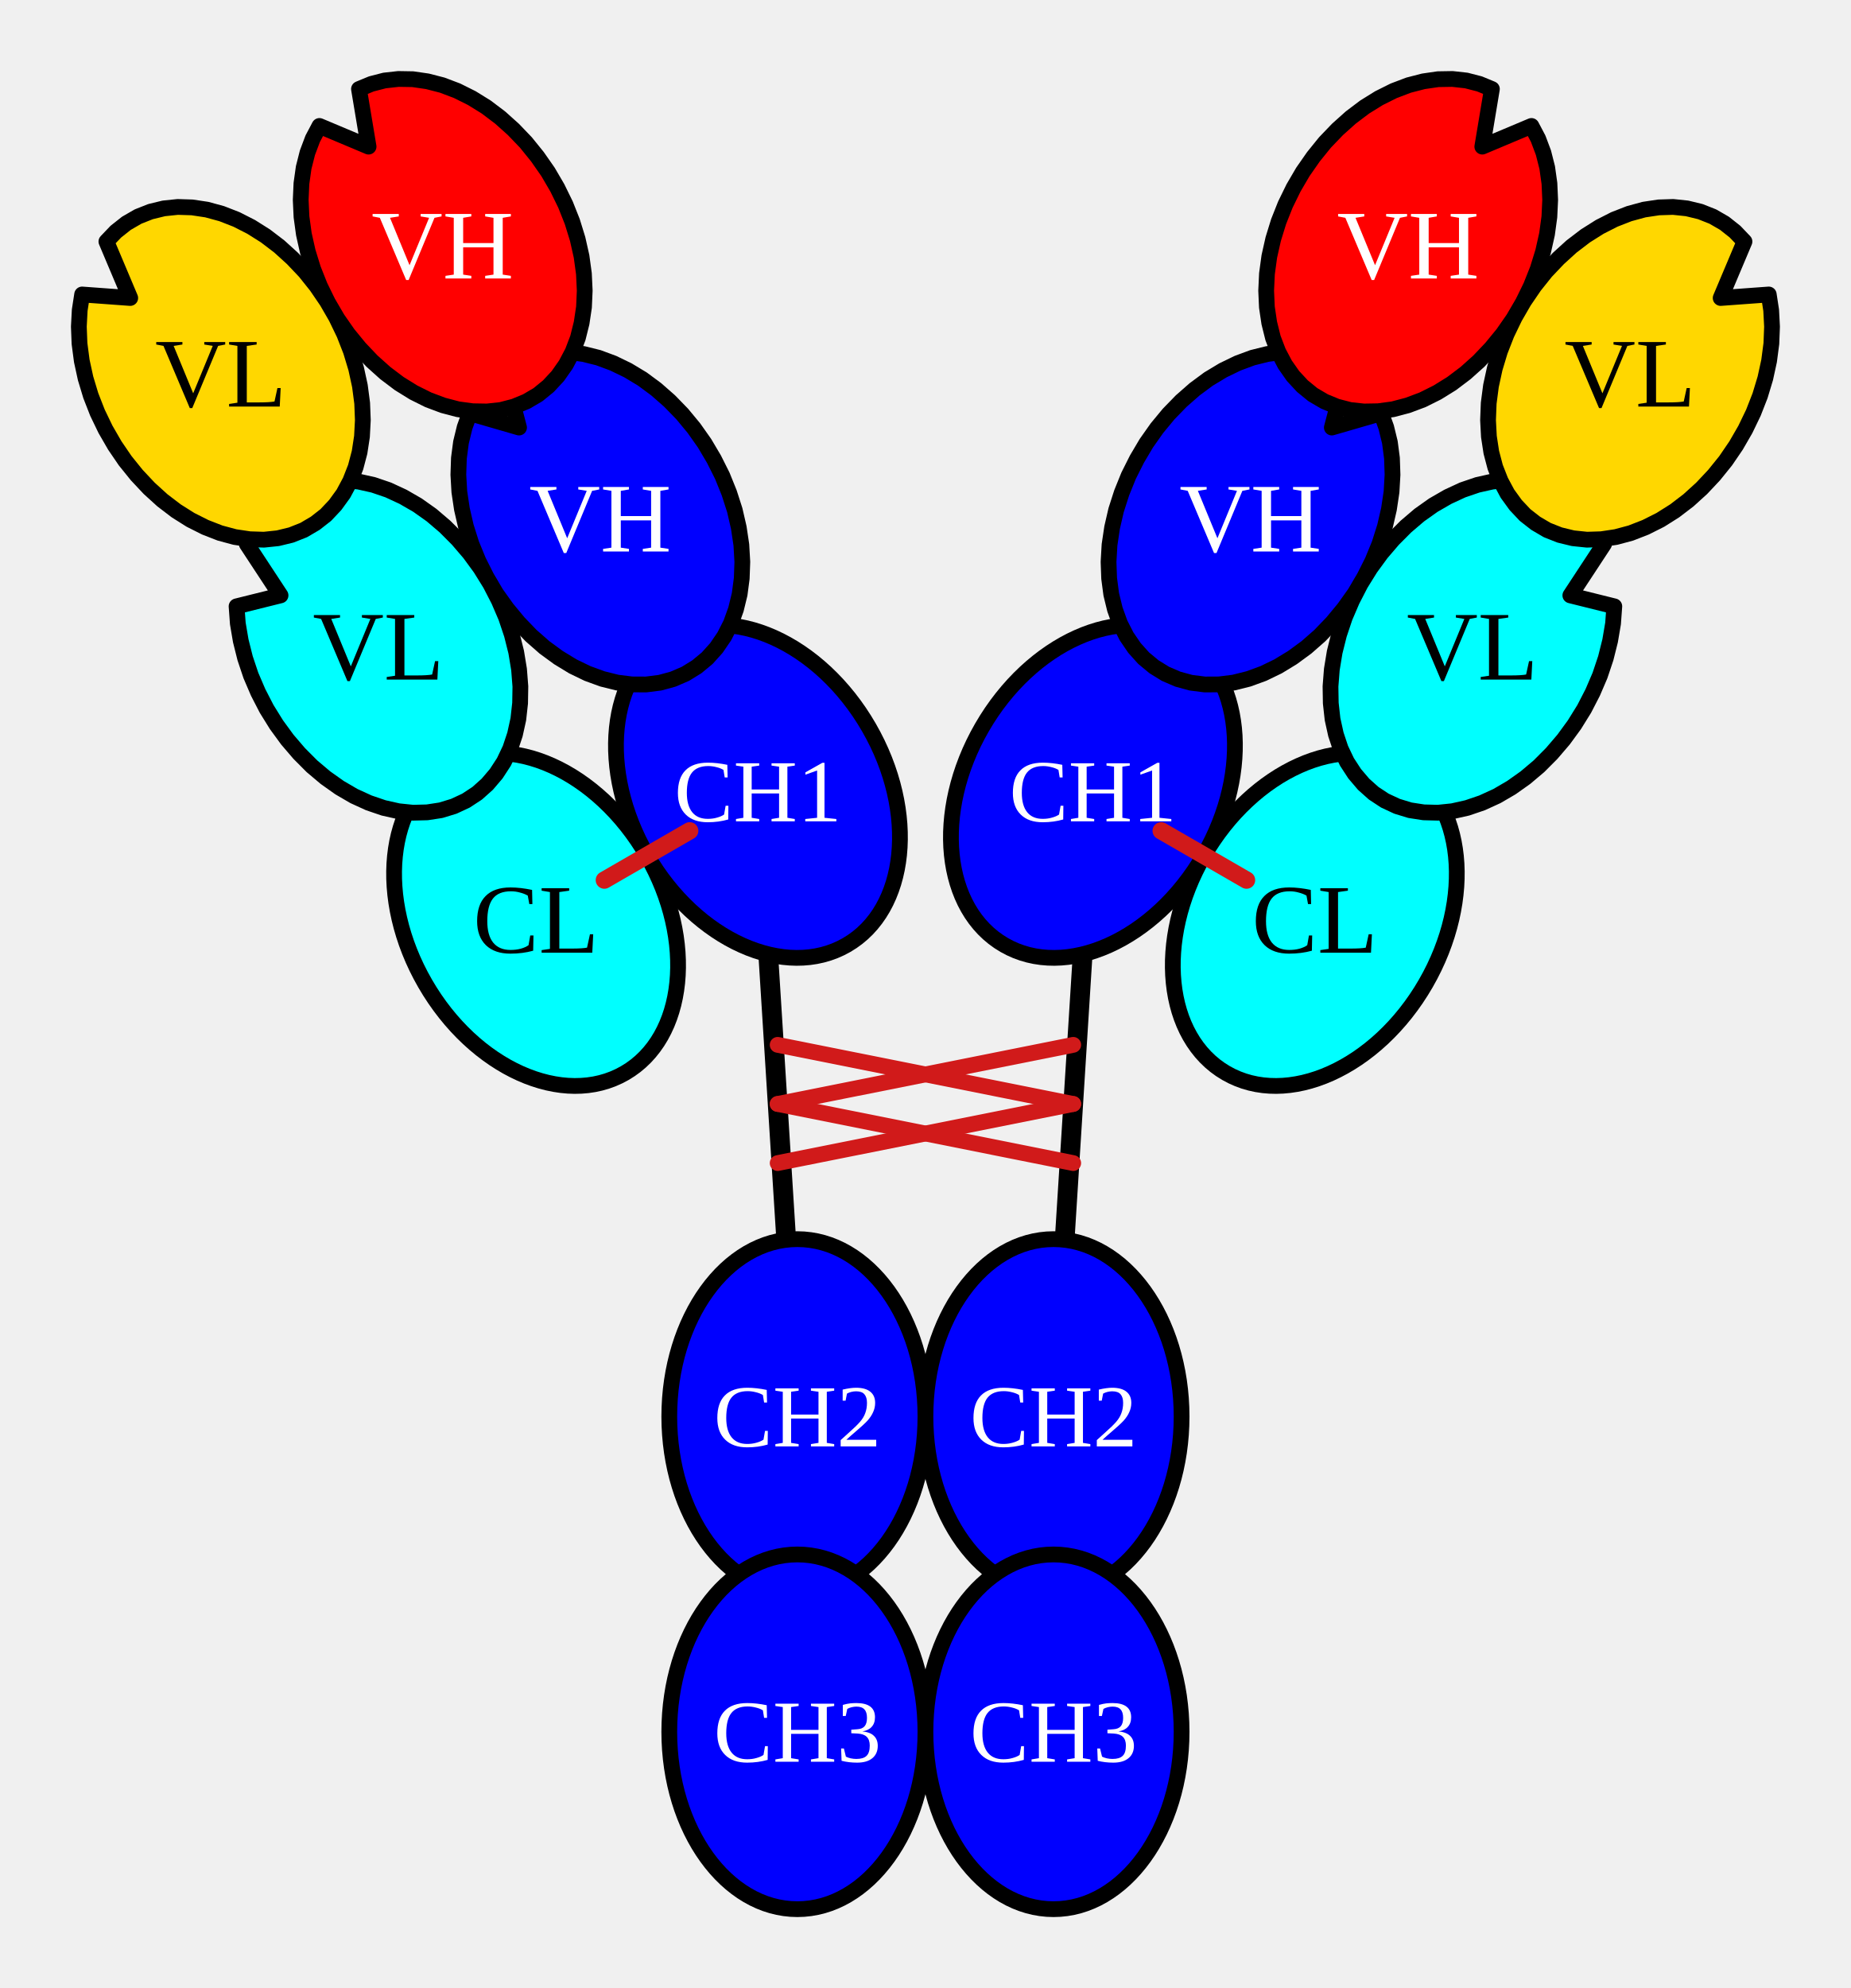
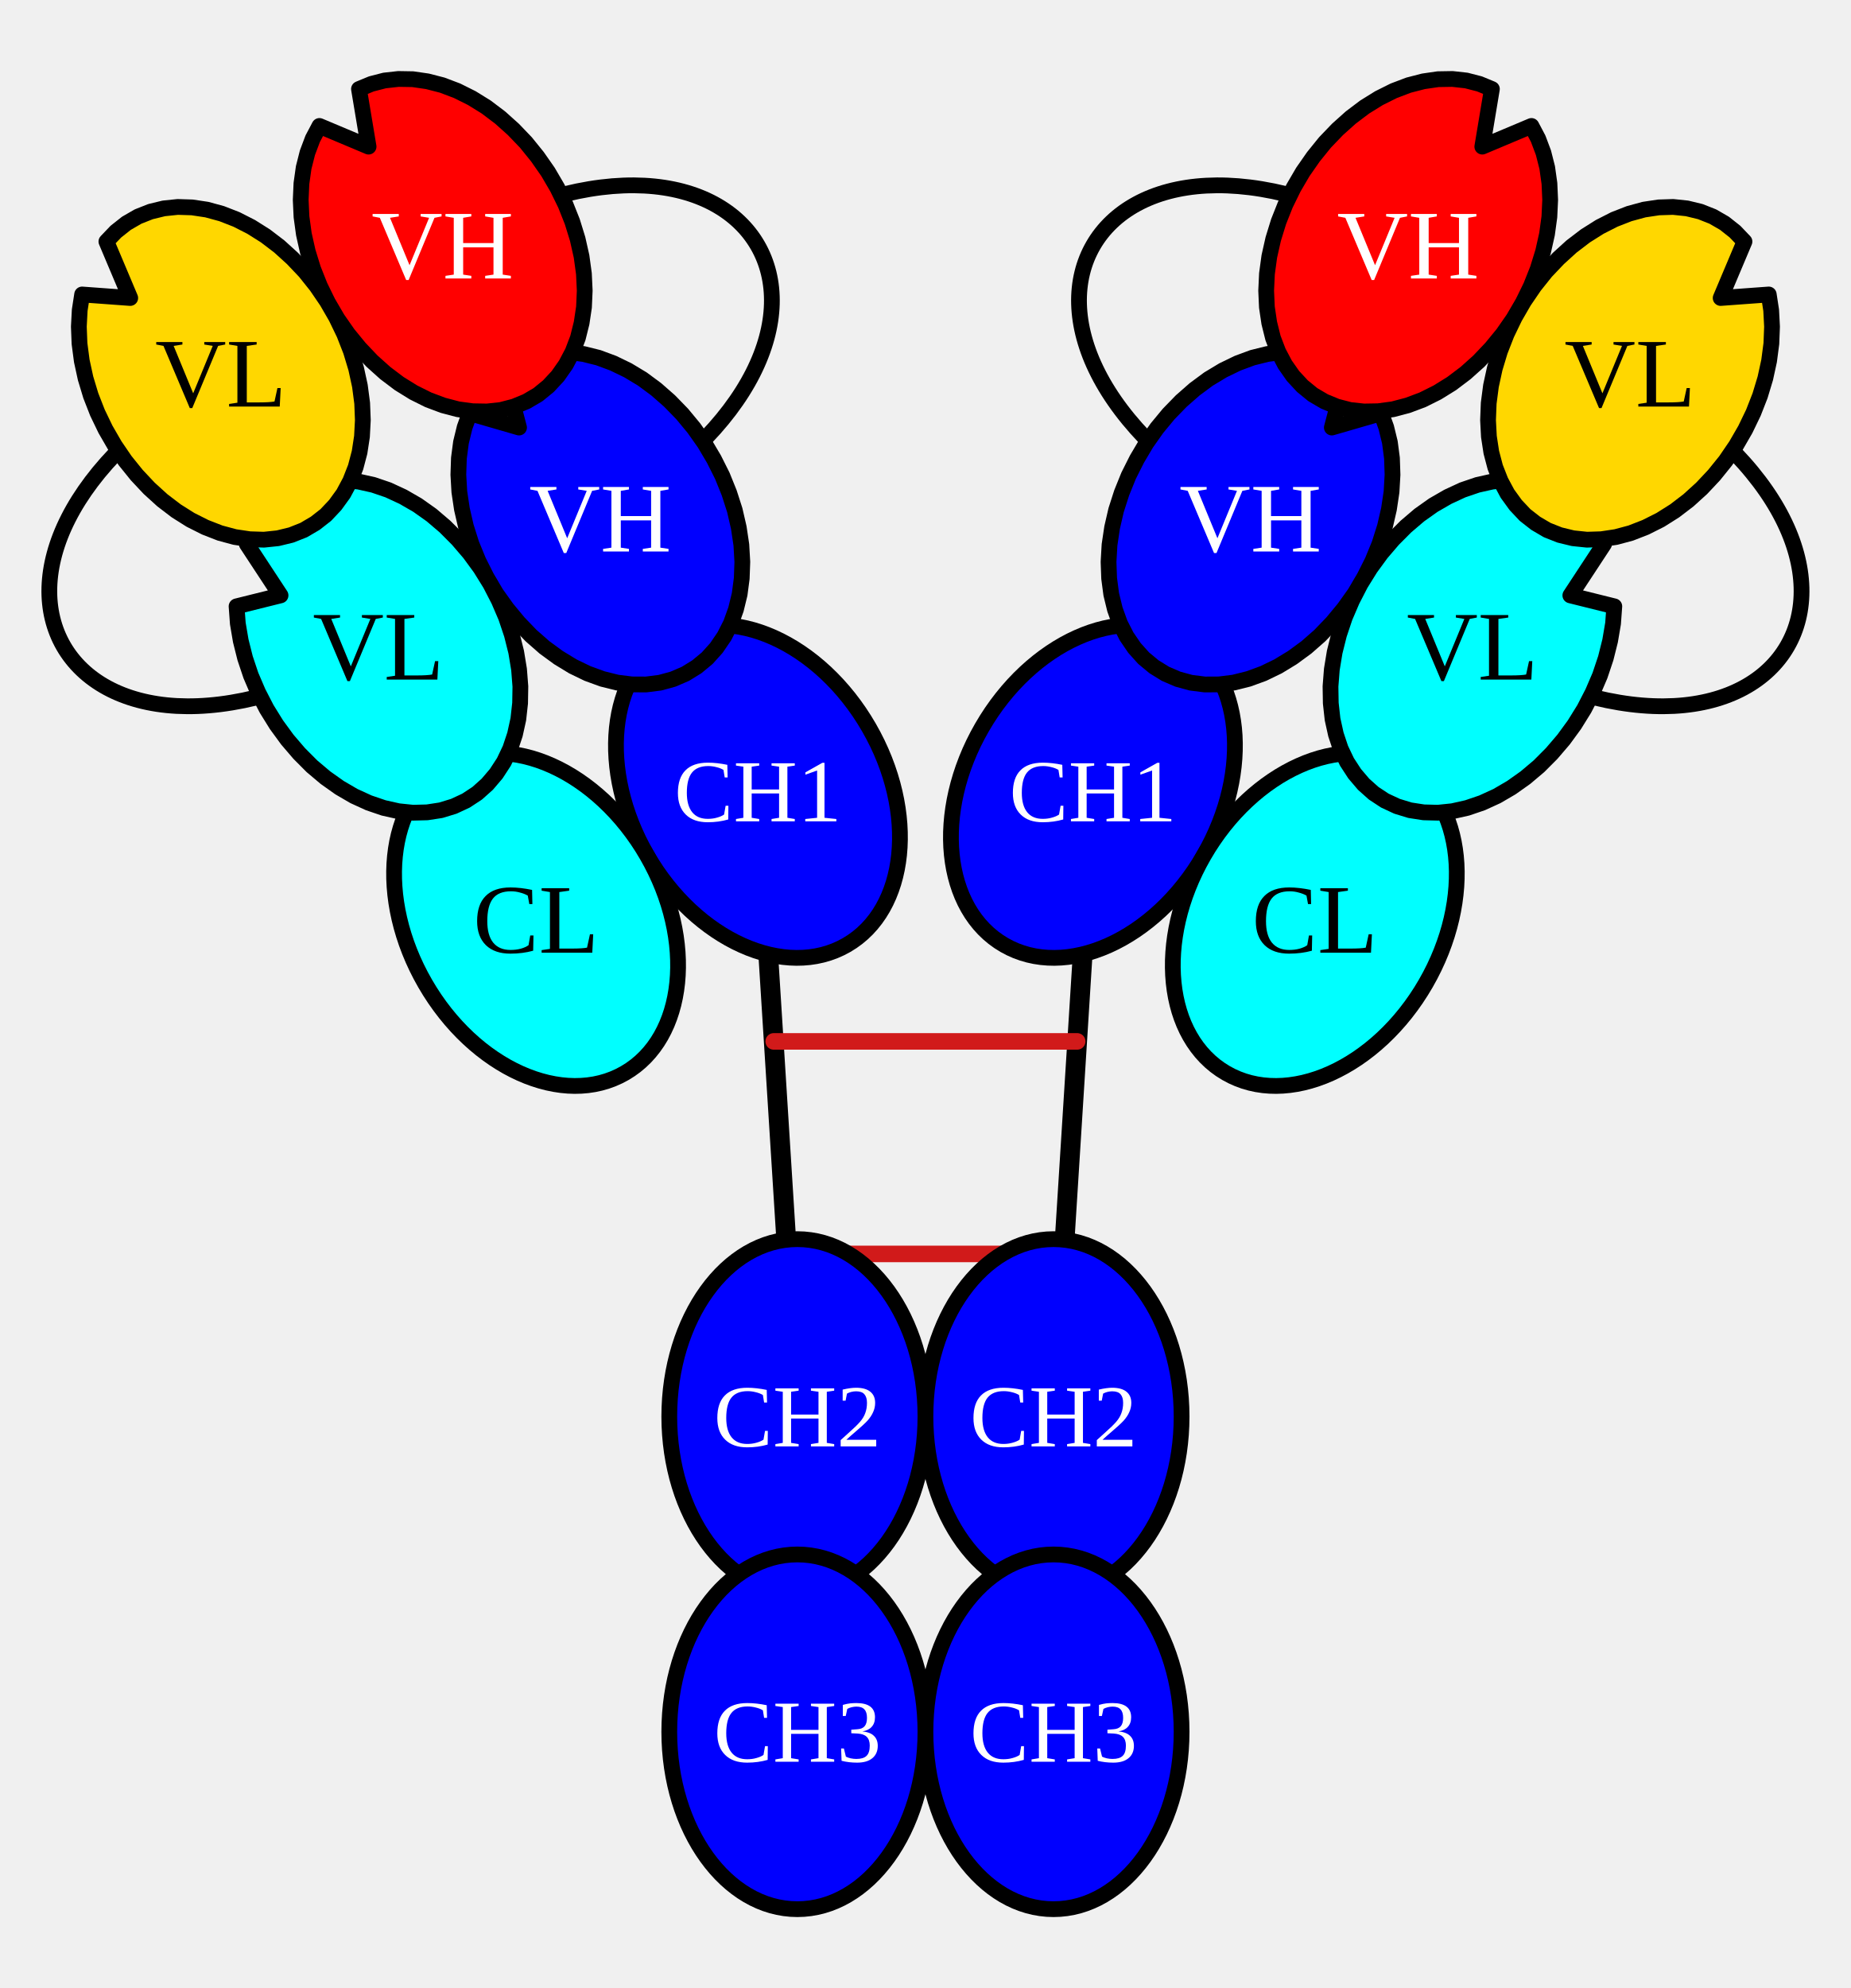
<svg xmlns="http://www.w3.org/2000/svg" width="281.79" height="302.64" viewBox="0 0 281.79 302.64">
  <g transform="translate(140.9,164.64) scale(1.5)">
-     <path d="M -49 -84.87 Q -51.53 -64.93 -33 -57.16" fill="none" stroke="#000000" stroke-width="1.6" stroke-linecap="round" />
    <line x1="-17" y1="-29.44" x2="-13" y2="34" stroke="#000000" stroke-width="2" stroke-linecap="round" />
-     <path d="M -71.52 -71.87 Q -74.05 -51.93 -55.52 -44.16" fill="none" stroke="#000000" stroke-width="1.6" stroke-linecap="round" />
-     <path d="M 49 -84.87 Q 30.47 -77.09 33 -57.16" fill="none" stroke="#000000" stroke-width="1.6" stroke-linecap="round" />
    <line x1="17" y1="-29.44" x2="13" y2="34" stroke="#000000" stroke-width="2" stroke-linecap="round" />
-     <path d="M 71.52 -71.87 Q 52.99 -64.09 55.52 -44.16" fill="none" stroke="#000000" stroke-width="1.6" stroke-linecap="round" />
-     <line x1="-15" y1="-3.72" x2="15" y2="2.28" stroke="#D11A1A" stroke-width="1.6" stroke-linecap="round" />
-     <line x1="-15" y1="2.28" x2="15" y2="-3.72" stroke="#D11A1A" stroke-width="1.6" stroke-linecap="round" />
-     <line x1="-15" y1="2.28" x2="15" y2="8.28" stroke="#D11A1A" stroke-width="1.6" stroke-linecap="round" />
-     <line x1="-15" y1="8.28" x2="15" y2="2.28" stroke="#D11A1A" stroke-width="1.6" stroke-linecap="round" />
+     <path d="M -49 -84.87 C -17.04 -103.32 -1.04 -75.61 -33 -57.16" fill="none" stroke="#000000" stroke-width="1.6" stroke-linecap="round" />
+     <path d="M -71.52 -71.87 C -103.47 -53.42 -87.47 -25.71 -55.52 -44.16" fill="none" stroke="#000000" stroke-width="1.6" stroke-linecap="round" />
+     <path d="M 49 -84.87 C 17.04 -103.32 1.04 -75.61 33 -57.16" fill="none" stroke="#000000" stroke-width="1.6" stroke-linecap="round" />
+     <path d="M 71.52 -71.87 C 103.47 -53.42 87.47 -25.71 55.52 -44.16" fill="none" stroke="#000000" stroke-width="1.6" stroke-linecap="round" />
+     <line x1="-15.4" y1="-4.07" x2="15.4" y2="-4.07" stroke="#D11A1A" stroke-width="1.68" stroke-linecap="round" />
+     <line x1="-14.04" y1="17.5" x2="14.04" y2="17.5" stroke="#D11A1A" stroke-width="1.68" stroke-linecap="round" />
    <g transform="translate(-13,34) rotate(0)">
      <ellipse rx="13" ry="18" fill="#0000FF" stroke="#000000" stroke-width="1.6" />
      <text x="0" y="0" font-size="9" font-family="'Times New Roman', Times, serif" fill="#FFFFFF" text-anchor="middle" dominant-baseline="central" transform="rotate(0 0 0)">CH2</text>
    </g>
    <g transform="translate(13,34) rotate(0)">
      <ellipse rx="13" ry="18" fill="#0000FF" stroke="#000000" stroke-width="1.6" />
      <text x="0" y="0" font-size="9" font-family="'Times New Roman', Times, serif" fill="#FFFFFF" text-anchor="middle" dominant-baseline="central" transform="rotate(0 0 0)">CH2</text>
    </g>
    <g transform="translate(-13,66) rotate(0)">
      <ellipse rx="13" ry="18" fill="#0000FF" stroke="#000000" stroke-width="1.6" />
      <text x="0" y="0" font-size="9" font-family="'Times New Roman', Times, serif" fill="#FFFFFF" text-anchor="middle" dominant-baseline="central" transform="rotate(0 0 0)">CH3</text>
    </g>
    <g transform="translate(13,66) rotate(0)">
      <ellipse rx="13" ry="18" fill="#0000FF" stroke="#000000" stroke-width="1.6" />
      <text x="0" y="0" font-size="9" font-family="'Times New Roman', Times, serif" fill="#FFFFFF" text-anchor="middle" dominant-baseline="central" transform="rotate(0 0 0)">CH3</text>
    </g>
    <g transform="translate(-17,-29.44) rotate(-30)">
      <ellipse rx="13" ry="18" fill="#0000FF" stroke="#000000" stroke-width="1.6" />
      <text x="0" y="0" font-size="9" font-family="'Times New Roman', Times, serif" fill="#FFFFFF" text-anchor="middle" dominant-baseline="central" transform="rotate(30 0 0)">CH1</text>
    </g>
    <g transform="translate(-39.52,-16.44) rotate(-30)">
      <ellipse rx="13" ry="18" fill="#00FFFF" stroke="#000000" stroke-width="1.6" />
      <text x="0" y="0" font-size="10" font-family="'Times New Roman', Times, serif" fill="#000000" text-anchor="middle" dominant-baseline="central" transform="rotate(30 0 0)">CL</text>
    </g>
    <g transform="translate(-33,-57.16) rotate(-30)">
      <path d="M -0.94 -17.95 L 0.42 -17.99 L 1.77 -17.83 L 3.11 -17.48 L 4.41 -16.93 L 5.67 -16.2 L 6.86 -15.29 L 7.98 -14.21 L 9 -12.98 L 9.93 -11.61 L 10.76 -10.11 L 11.46 -8.5 L 12.04 -6.79 L 12.49 -5.01 L 12.8 -3.18 L 12.97 -1.31 L 12.99 0.57 L 12.88 2.45 L 12.62 4.3 L 12.23 6.11 L 11.7 7.84 L 11.05 9.49 L 10.27 11.04 L 9.38 12.46 L 8.39 13.75 L 7.3 14.89 L 6.14 15.87 L 4.91 16.67 L 3.62 17.29 L 2.3 17.72 L 0.95 17.95 L -0.41 17.99 L -1.77 17.83 L -3.1 17.48 L -4.41 16.93 L -5.66 16.2 L -6.85 15.3 L -7.97 14.22 L -9 12.99 L -9.93 11.62 L -10.75 10.12 L -11.46 8.51 L -12.04 6.8 L -12.48 5.02 L -12.79 3.19 L -12.97 1.32 L -12.99 -0.56 L -12.88 -2.44 L -12.63 -4.29 L -12.23 -6.1 L -11.7 -7.83 L -11.05 -9.48 L -10.27 -11.03 L -9.38 -12.46 L -8.39 -13.75 L -7.31 -14.88 L -6.15 -15.86 L -2.54 -12.1 Z" fill="#0000FF" stroke="#000000" stroke-width="1.6" stroke-linejoin="round" />
      <text x="0" y="0" font-size="10" font-family="'Times New Roman', Times, serif" fill="#FFFFFF" text-anchor="middle" dominant-baseline="central" transform="rotate(30 0 0)">VH</text>
    </g>
    <g transform="translate(-55.52,-44.16) rotate(-30)">
      <path d="M -6.38 -15.68 L -5.16 -16.52 L -3.88 -17.18 L -2.57 -17.65 L -1.22 -17.92 L 0.14 -18 L 1.5 -17.88 L 2.84 -17.57 L 4.15 -17.06 L 5.41 -16.37 L 6.62 -15.49 L 7.75 -14.45 L 8.8 -13.25 L 9.75 -11.9 L 10.6 -10.43 L 11.33 -8.84 L 11.93 -7.15 L 12.4 -5.38 L 12.74 -3.56 L 12.94 -1.7 L 13 0.19 L 12.91 2.07 L 12.69 3.92 L 12.32 5.74 L 11.82 7.49 L 11.19 9.16 L 10.44 10.73 L 9.57 12.18 L 8.6 13.5 L 7.53 14.67 L 6.39 15.68 L 5.17 16.52 L 3.89 17.17 L 2.57 17.64 L 1.23 17.92 L -0.13 18 L -1.49 17.88 L -2.83 17.57 L -4.14 17.06 L -5.41 16.37 L -6.61 15.5 L -7.74 14.46 L -8.79 13.26 L -9.75 11.91 L -10.59 10.44 L -11.32 8.85 L -11.93 7.16 L -12.4 5.39 L -12.74 3.57 L -12.94 1.71 L -13 -0.18 L -12.91 -2.06 L -12.69 -3.91 L -12.32 -5.73 L -11.82 -7.48 L -11.2 -9.15 L -10.44 -10.72 L -6.02 -9.45 Z" fill="#00FFFF" stroke="#000000" stroke-width="1.6" stroke-linejoin="round" />
      <text x="0" y="0" font-size="10" font-family="'Times New Roman', Times, serif" fill="#000000" text-anchor="middle" dominant-baseline="central" transform="rotate(30 0 0)">VL</text>
    </g>
    <g transform="translate(-49,-84.87) rotate(-30)">
      <path d="M 0.57 -17.98 L 1.92 -17.8 L 3.25 -17.43 L 4.55 -16.86 L 5.8 -16.11 L 6.98 -15.18 L 8.09 -14.09 L 9.11 -12.84 L 10.03 -11.45 L 10.84 -9.94 L 11.53 -8.31 L 12.09 -6.6 L 12.53 -4.81 L 12.82 -2.97 L 12.98 -1.1 L 12.99 0.78 L 12.86 2.66 L 12.59 4.5 L 12.18 6.3 L 11.64 8.03 L 10.97 9.67 L 10.18 11.2 L 9.28 12.61 L 8.27 13.88 L 7.18 15.01 L 6.01 15.96 L 4.77 16.74 L 3.48 17.34 L 2.15 17.75 L 0.8 17.97 L -0.56 17.98 L -1.91 17.8 L -3.25 17.43 L -4.54 16.86 L -5.79 16.11 L -6.98 15.19 L -8.09 14.09 L -9.11 12.85 L -10.03 11.46 L -10.84 9.95 L -11.53 8.32 L -12.09 6.61 L -12.52 4.82 L -12.82 2.99 L -12.98 1.11 L -12.99 -0.77 L -12.86 -2.64 L -12.59 -4.49 L -12.18 -6.29 L -11.64 -8.02 L -10.97 -9.66 L -10.18 -11.19 L -9.28 -12.6 L -8.28 -13.88 L -7.19 -15 L -6.02 -15.96 L -4.78 -16.74 L -1.51 -12.43 Z" fill="#FF0000" stroke="#000000" stroke-width="1.6" stroke-linejoin="round" />
      <text x="0" y="0" font-size="10" font-family="'Times New Roman', Times, serif" fill="#FFFFFF" text-anchor="middle" dominant-baseline="central" transform="rotate(30 0 0)">VH</text>
    </g>
    <g transform="translate(-71.52,-71.87) rotate(-30)">
      <path d="M -3.37 -17.39 L -2.04 -17.78 L -0.68 -17.98 L 0.68 -17.98 L 2.03 -17.78 L 3.36 -17.39 L 4.66 -16.81 L 5.9 -16.04 L 7.08 -15.1 L 8.18 -13.99 L 9.19 -12.73 L 10.1 -11.33 L 10.9 -9.81 L 11.58 -8.18 L 12.13 -6.46 L 12.56 -4.67 L 12.84 -2.82 L 12.98 -0.95 L 12.98 0.93 L 12.84 2.81 L 12.56 4.65 L 12.14 6.44 L 11.59 8.16 L 10.91 9.8 L 10.11 11.32 L 9.2 12.72 L 8.19 13.98 L 7.09 15.09 L 5.91 16.03 L 4.67 16.8 L 3.37 17.38 L 2.04 17.78 L 0.69 17.97 L -0.67 17.98 L -2.02 17.78 L -3.35 17.39 L -4.65 16.81 L -5.89 16.04 L -7.07 15.1 L -8.17 14 L -9.18 12.74 L -10.1 11.34 L -10.9 9.82 L -11.58 8.19 L -12.13 6.47 L -12.55 4.68 L -12.84 2.83 L -12.98 0.96 L -12.98 -0.92 L -12.84 -2.8 L -12.56 -4.64 L -12.14 -6.43 L -11.59 -8.15 L -10.91 -9.79 L -10.11 -11.31 L -9.2 -12.71 L -8.19 -13.97 L -4.14 -11.22 Z" fill="#FFD700" stroke="#000000" stroke-width="1.6" stroke-linejoin="round" />
      <text x="0" y="0" font-size="10" font-family="'Times New Roman', Times, serif" fill="#000000" text-anchor="middle" dominant-baseline="central" transform="rotate(30 0 0)">VL</text>
    </g>
    <g transform="translate(17,-29.44) rotate(30)">
      <ellipse rx="13" ry="18" fill="#0000FF" stroke="#000000" stroke-width="1.6" />
      <text x="0" y="0" font-size="9" font-family="'Times New Roman', Times, serif" fill="#FFFFFF" text-anchor="middle" dominant-baseline="central" transform="rotate(-30 0 0)">CH1</text>
    </g>
    <g transform="translate(39.52,-16.44) rotate(30)">
      <ellipse rx="13" ry="18" fill="#00FFFF" stroke="#000000" stroke-width="1.6" />
      <text x="0" y="0" font-size="10" font-family="'Times New Roman', Times, serif" fill="#000000" text-anchor="middle" dominant-baseline="central" transform="rotate(-30 0 0)">CL</text>
    </g>
    <g transform="translate(33,-57.16) rotate(30)">
      <path d="M 6.15 -15.86 L 7.31 -14.88 L 8.39 -13.75 L 9.38 -12.46 L 10.27 -11.03 L 11.05 -9.48 L 11.7 -7.83 L 12.23 -6.1 L 12.63 -4.29 L 12.88 -2.44 L 12.99 -0.56 L 12.97 1.32 L 12.79 3.19 L 12.48 5.02 L 12.04 6.8 L 11.46 8.51 L 10.75 10.12 L 9.93 11.62 L 9 12.99 L 7.97 14.22 L 6.85 15.3 L 5.66 16.2 L 4.41 16.93 L 3.1 17.48 L 1.77 17.83 L 0.41 17.99 L -0.95 17.95 L -2.3 17.72 L -3.62 17.29 L -4.91 16.67 L -6.14 15.87 L -7.3 14.89 L -8.39 13.75 L -9.38 12.46 L -10.27 11.04 L -11.05 9.49 L -11.7 7.84 L -12.23 6.11 L -12.62 4.3 L -12.88 2.45 L -12.99 0.57 L -12.97 -1.31 L -12.8 -3.18 L -12.49 -5.01 L -12.04 -6.79 L -11.46 -8.5 L -10.76 -10.11 L -9.93 -11.61 L -9 -12.98 L -7.98 -14.21 L -6.86 -15.29 L -5.67 -16.2 L -4.41 -16.93 L -3.11 -17.48 L -1.77 -17.83 L -0.42 -17.99 L 0.94 -17.95 L 2.54 -12.1 Z" fill="#0000FF" stroke="#000000" stroke-width="1.6" stroke-linejoin="round" />
      <text x="0" y="0" font-size="10" font-family="'Times New Roman', Times, serif" fill="#FFFFFF" text-anchor="middle" dominant-baseline="central" transform="rotate(-30 0 0)">VH</text>
    </g>
    <g transform="translate(55.52,-44.16) rotate(30)">
      <path d="M 10.44 -10.72 L 11.2 -9.15 L 11.82 -7.48 L 12.32 -5.73 L 12.69 -3.91 L 12.91 -2.06 L 13 -0.18 L 12.94 1.71 L 12.74 3.57 L 12.4 5.39 L 11.93 7.16 L 11.32 8.85 L 10.59 10.44 L 9.75 11.91 L 8.79 13.26 L 7.74 14.46 L 6.61 15.5 L 5.41 16.37 L 4.14 17.06 L 2.83 17.57 L 1.49 17.88 L 0.13 18 L -1.23 17.92 L -2.57 17.64 L -3.89 17.17 L -5.17 16.52 L -6.39 15.68 L -7.53 14.67 L -8.6 13.5 L -9.57 12.18 L -10.44 10.73 L -11.19 9.16 L -11.82 7.49 L -12.32 5.74 L -12.69 3.92 L -12.91 2.07 L -13 0.19 L -12.94 -1.7 L -12.74 -3.56 L -12.4 -5.38 L -11.93 -7.15 L -11.33 -8.84 L -10.6 -10.43 L -9.75 -11.9 L -8.8 -13.25 L -7.75 -14.45 L -6.62 -15.49 L -5.41 -16.37 L -4.15 -17.06 L -2.84 -17.57 L -1.5 -17.88 L -0.14 -18 L 1.22 -17.92 L 2.57 -17.65 L 3.88 -17.18 L 5.16 -16.52 L 6.38 -15.68 L 6.02 -9.45 Z" fill="#00FFFF" stroke="#000000" stroke-width="1.6" stroke-linejoin="round" />
      <text x="0" y="0" font-size="10" font-family="'Times New Roman', Times, serif" fill="#000000" text-anchor="middle" dominant-baseline="central" transform="rotate(-30 0 0)">VL</text>
    </g>
    <g transform="translate(49,-84.87) rotate(30)">
      <path d="M 4.78 -16.74 L 6.02 -15.96 L 7.19 -15 L 8.28 -13.88 L 9.28 -12.6 L 10.18 -11.19 L 10.97 -9.66 L 11.64 -8.02 L 12.18 -6.29 L 12.59 -4.49 L 12.86 -2.64 L 12.99 -0.77 L 12.98 1.11 L 12.82 2.99 L 12.52 4.82 L 12.09 6.61 L 11.53 8.32 L 10.84 9.95 L 10.03 11.46 L 9.11 12.85 L 8.09 14.09 L 6.98 15.19 L 5.79 16.11 L 4.54 16.86 L 3.25 17.43 L 1.91 17.8 L 0.56 17.98 L -0.8 17.97 L -2.15 17.75 L -3.48 17.34 L -4.77 16.74 L -6.01 15.96 L -7.18 15.01 L -8.27 13.88 L -9.28 12.61 L -10.18 11.2 L -10.97 9.67 L -11.64 8.03 L -12.18 6.3 L -12.59 4.5 L -12.86 2.66 L -12.99 0.78 L -12.98 -1.1 L -12.82 -2.97 L -12.53 -4.81 L -12.09 -6.6 L -11.53 -8.31 L -10.84 -9.94 L -10.03 -11.45 L -9.11 -12.84 L -8.09 -14.09 L -6.98 -15.18 L -5.8 -16.11 L -4.55 -16.86 L -3.25 -17.43 L -1.92 -17.8 L -0.57 -17.98 L 1.51 -12.43 Z" fill="#FF0000" stroke="#000000" stroke-width="1.6" stroke-linejoin="round" />
      <text x="0" y="0" font-size="10" font-family="'Times New Roman', Times, serif" fill="#FFFFFF" text-anchor="middle" dominant-baseline="central" transform="rotate(-30 0 0)">VH</text>
    </g>
    <g transform="translate(71.52,-71.87) rotate(30)">
      <path d="M 8.19 -13.97 L 9.2 -12.71 L 10.11 -11.31 L 10.91 -9.79 L 11.59 -8.15 L 12.14 -6.43 L 12.56 -4.64 L 12.84 -2.8 L 12.98 -0.92 L 12.98 0.96 L 12.84 2.83 L 12.55 4.68 L 12.13 6.47 L 11.58 8.19 L 10.9 9.82 L 10.1 11.34 L 9.18 12.74 L 8.17 14 L 7.07 15.1 L 5.89 16.04 L 4.65 16.81 L 3.35 17.39 L 2.02 17.78 L 0.67 17.98 L -0.69 17.97 L -2.04 17.78 L -3.37 17.38 L -4.67 16.8 L -5.91 16.03 L -7.09 15.09 L -8.19 13.98 L -9.2 12.72 L -10.11 11.32 L -10.91 9.8 L -11.59 8.16 L -12.14 6.44 L -12.56 4.65 L -12.84 2.81 L -12.98 0.93 L -12.98 -0.95 L -12.84 -2.82 L -12.56 -4.67 L -12.13 -6.46 L -11.58 -8.18 L -10.9 -9.81 L -10.1 -11.33 L -9.19 -12.73 L -8.18 -13.99 L -7.08 -15.1 L -5.9 -16.04 L -4.66 -16.81 L -3.36 -17.39 L -2.03 -17.78 L -0.68 -17.98 L 0.68 -17.98 L 2.04 -17.78 L 3.37 -17.39 L 4.14 -11.22 Z" fill="#FFD700" stroke="#000000" stroke-width="1.6" stroke-linejoin="round" />
      <text x="0" y="0" font-size="10" font-family="'Times New Roman', Times, serif" fill="#000000" text-anchor="middle" dominant-baseline="central" transform="rotate(-30 0 0)">VL</text>
    </g>
-     <line x1="-23.93" y1="-25.44" x2="-32.59" y2="-20.44" stroke="#D11A1A" stroke-width="1.76" stroke-linecap="round" />
-     <line x1="23.93" y1="-25.44" x2="32.59" y2="-20.44" stroke="#D11A1A" stroke-width="1.76" stroke-linecap="round" />
  </g>
</svg>
